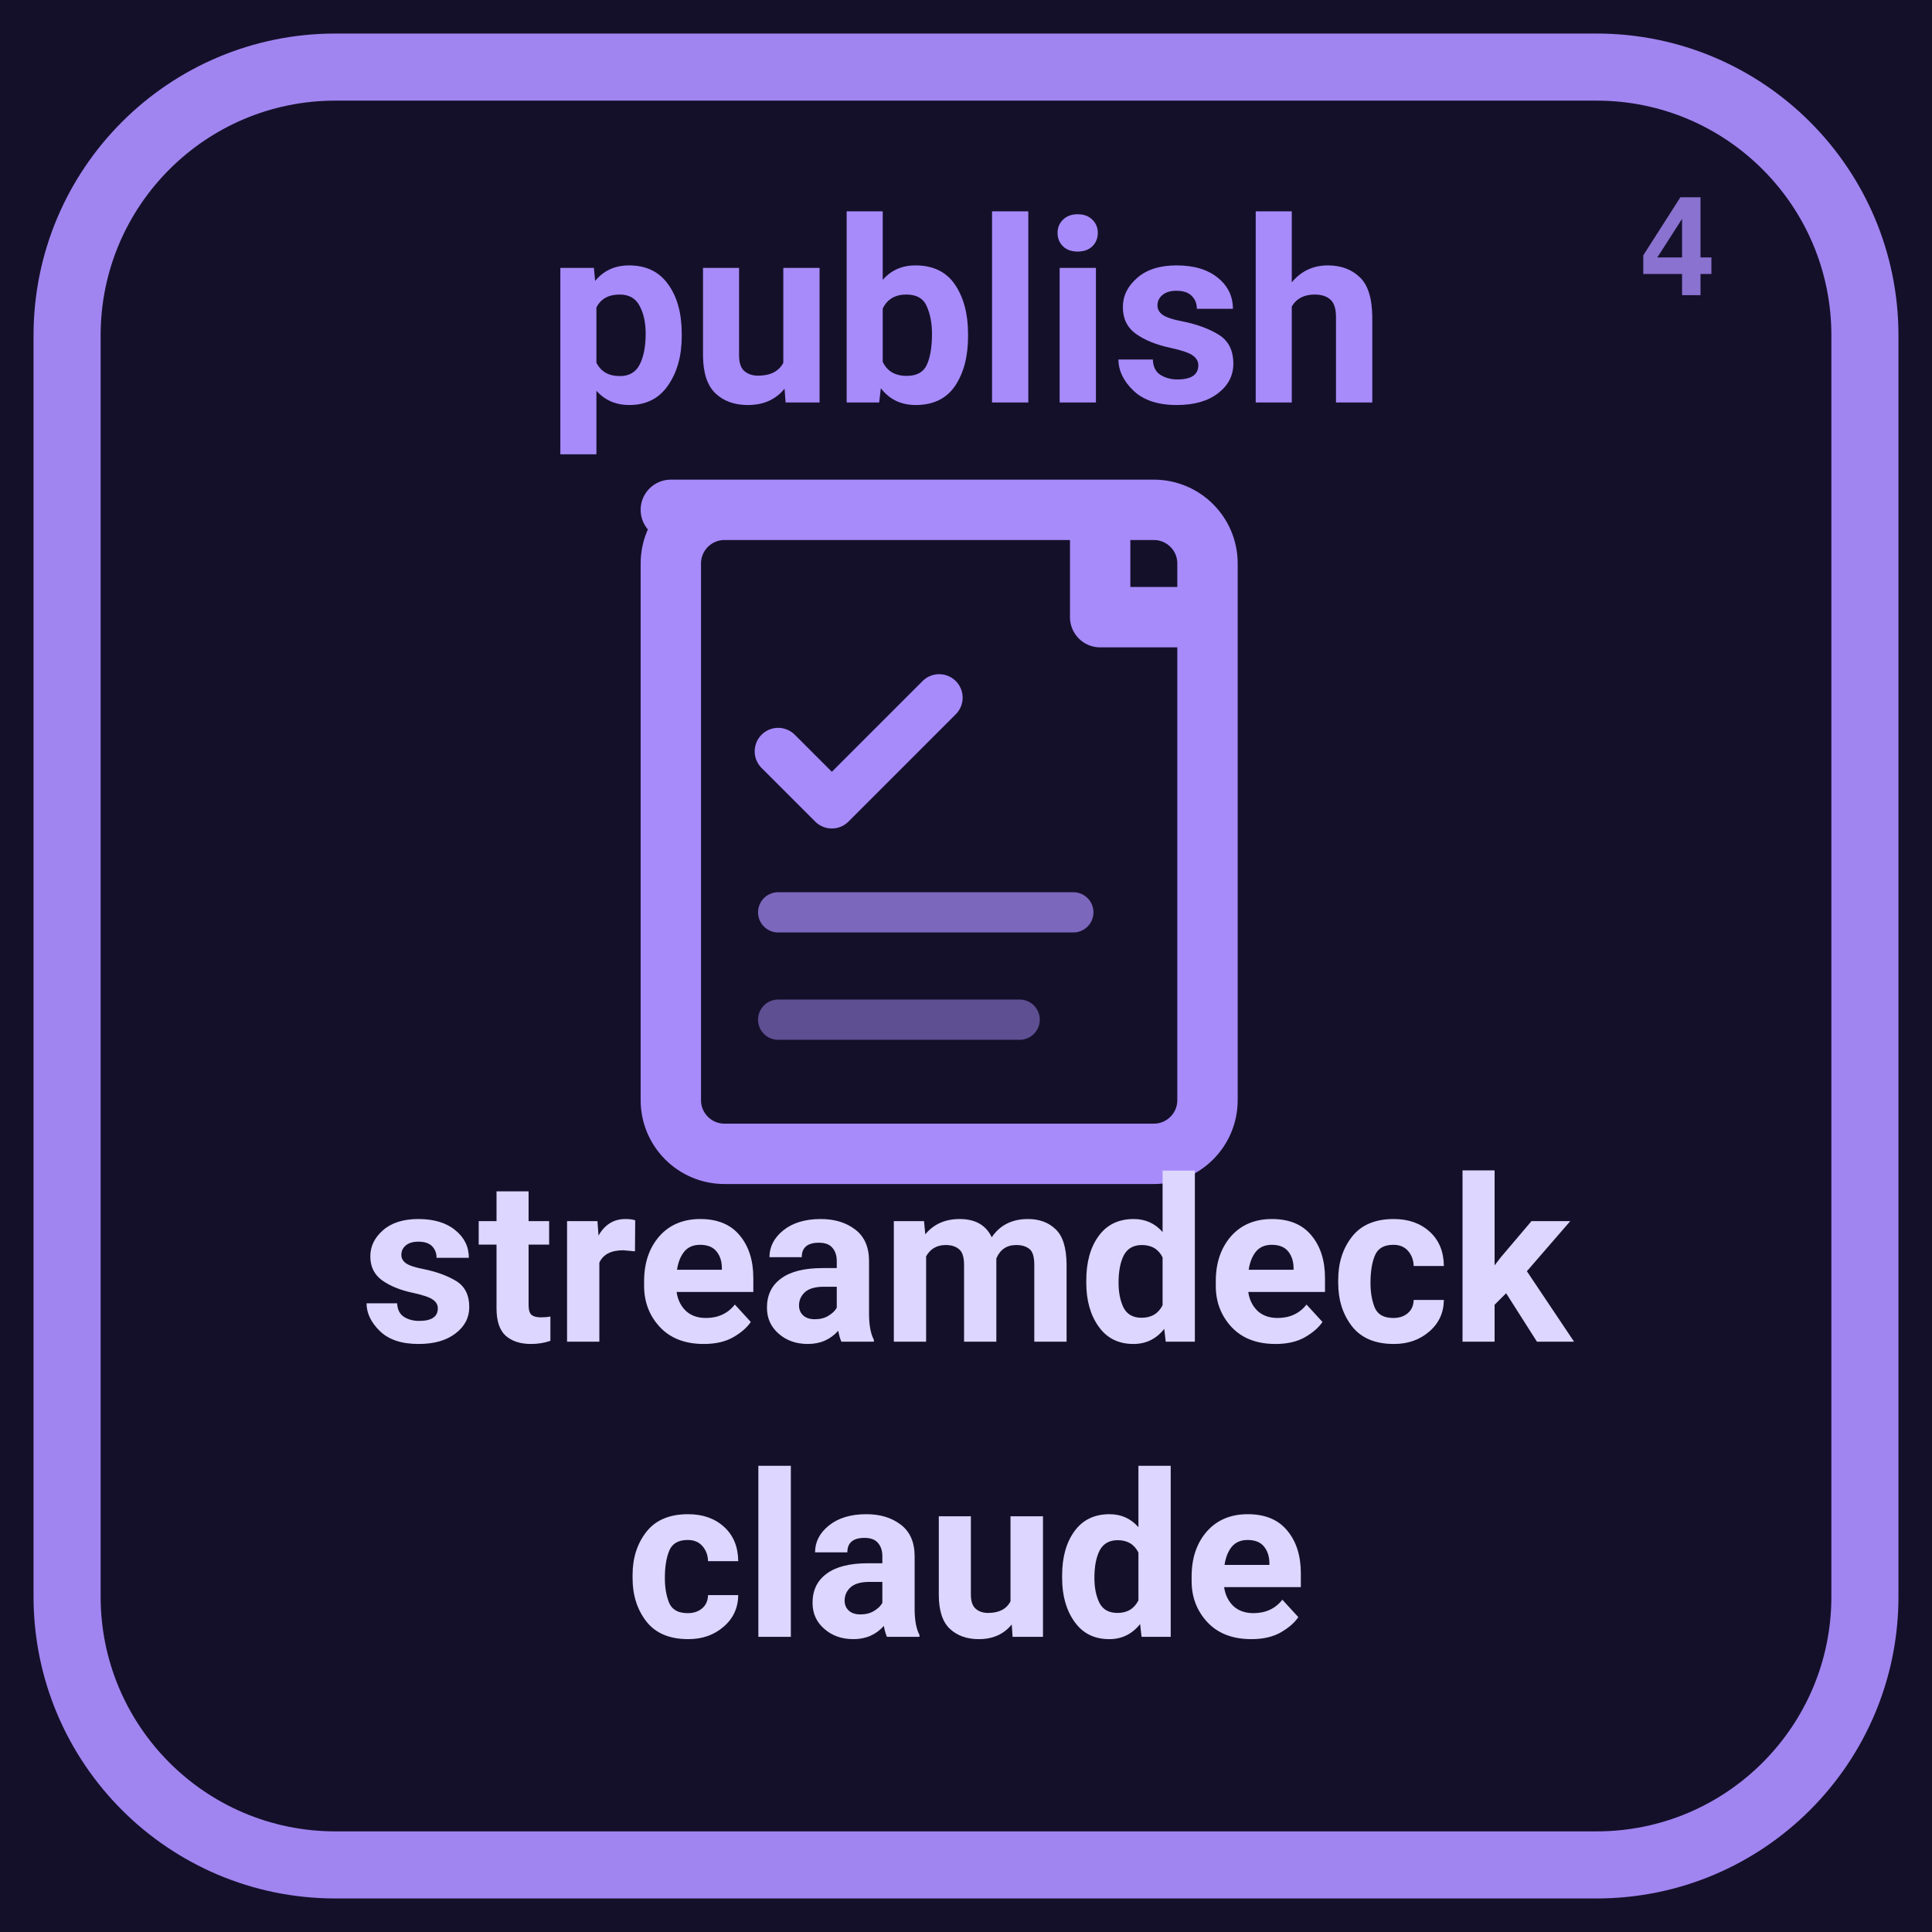
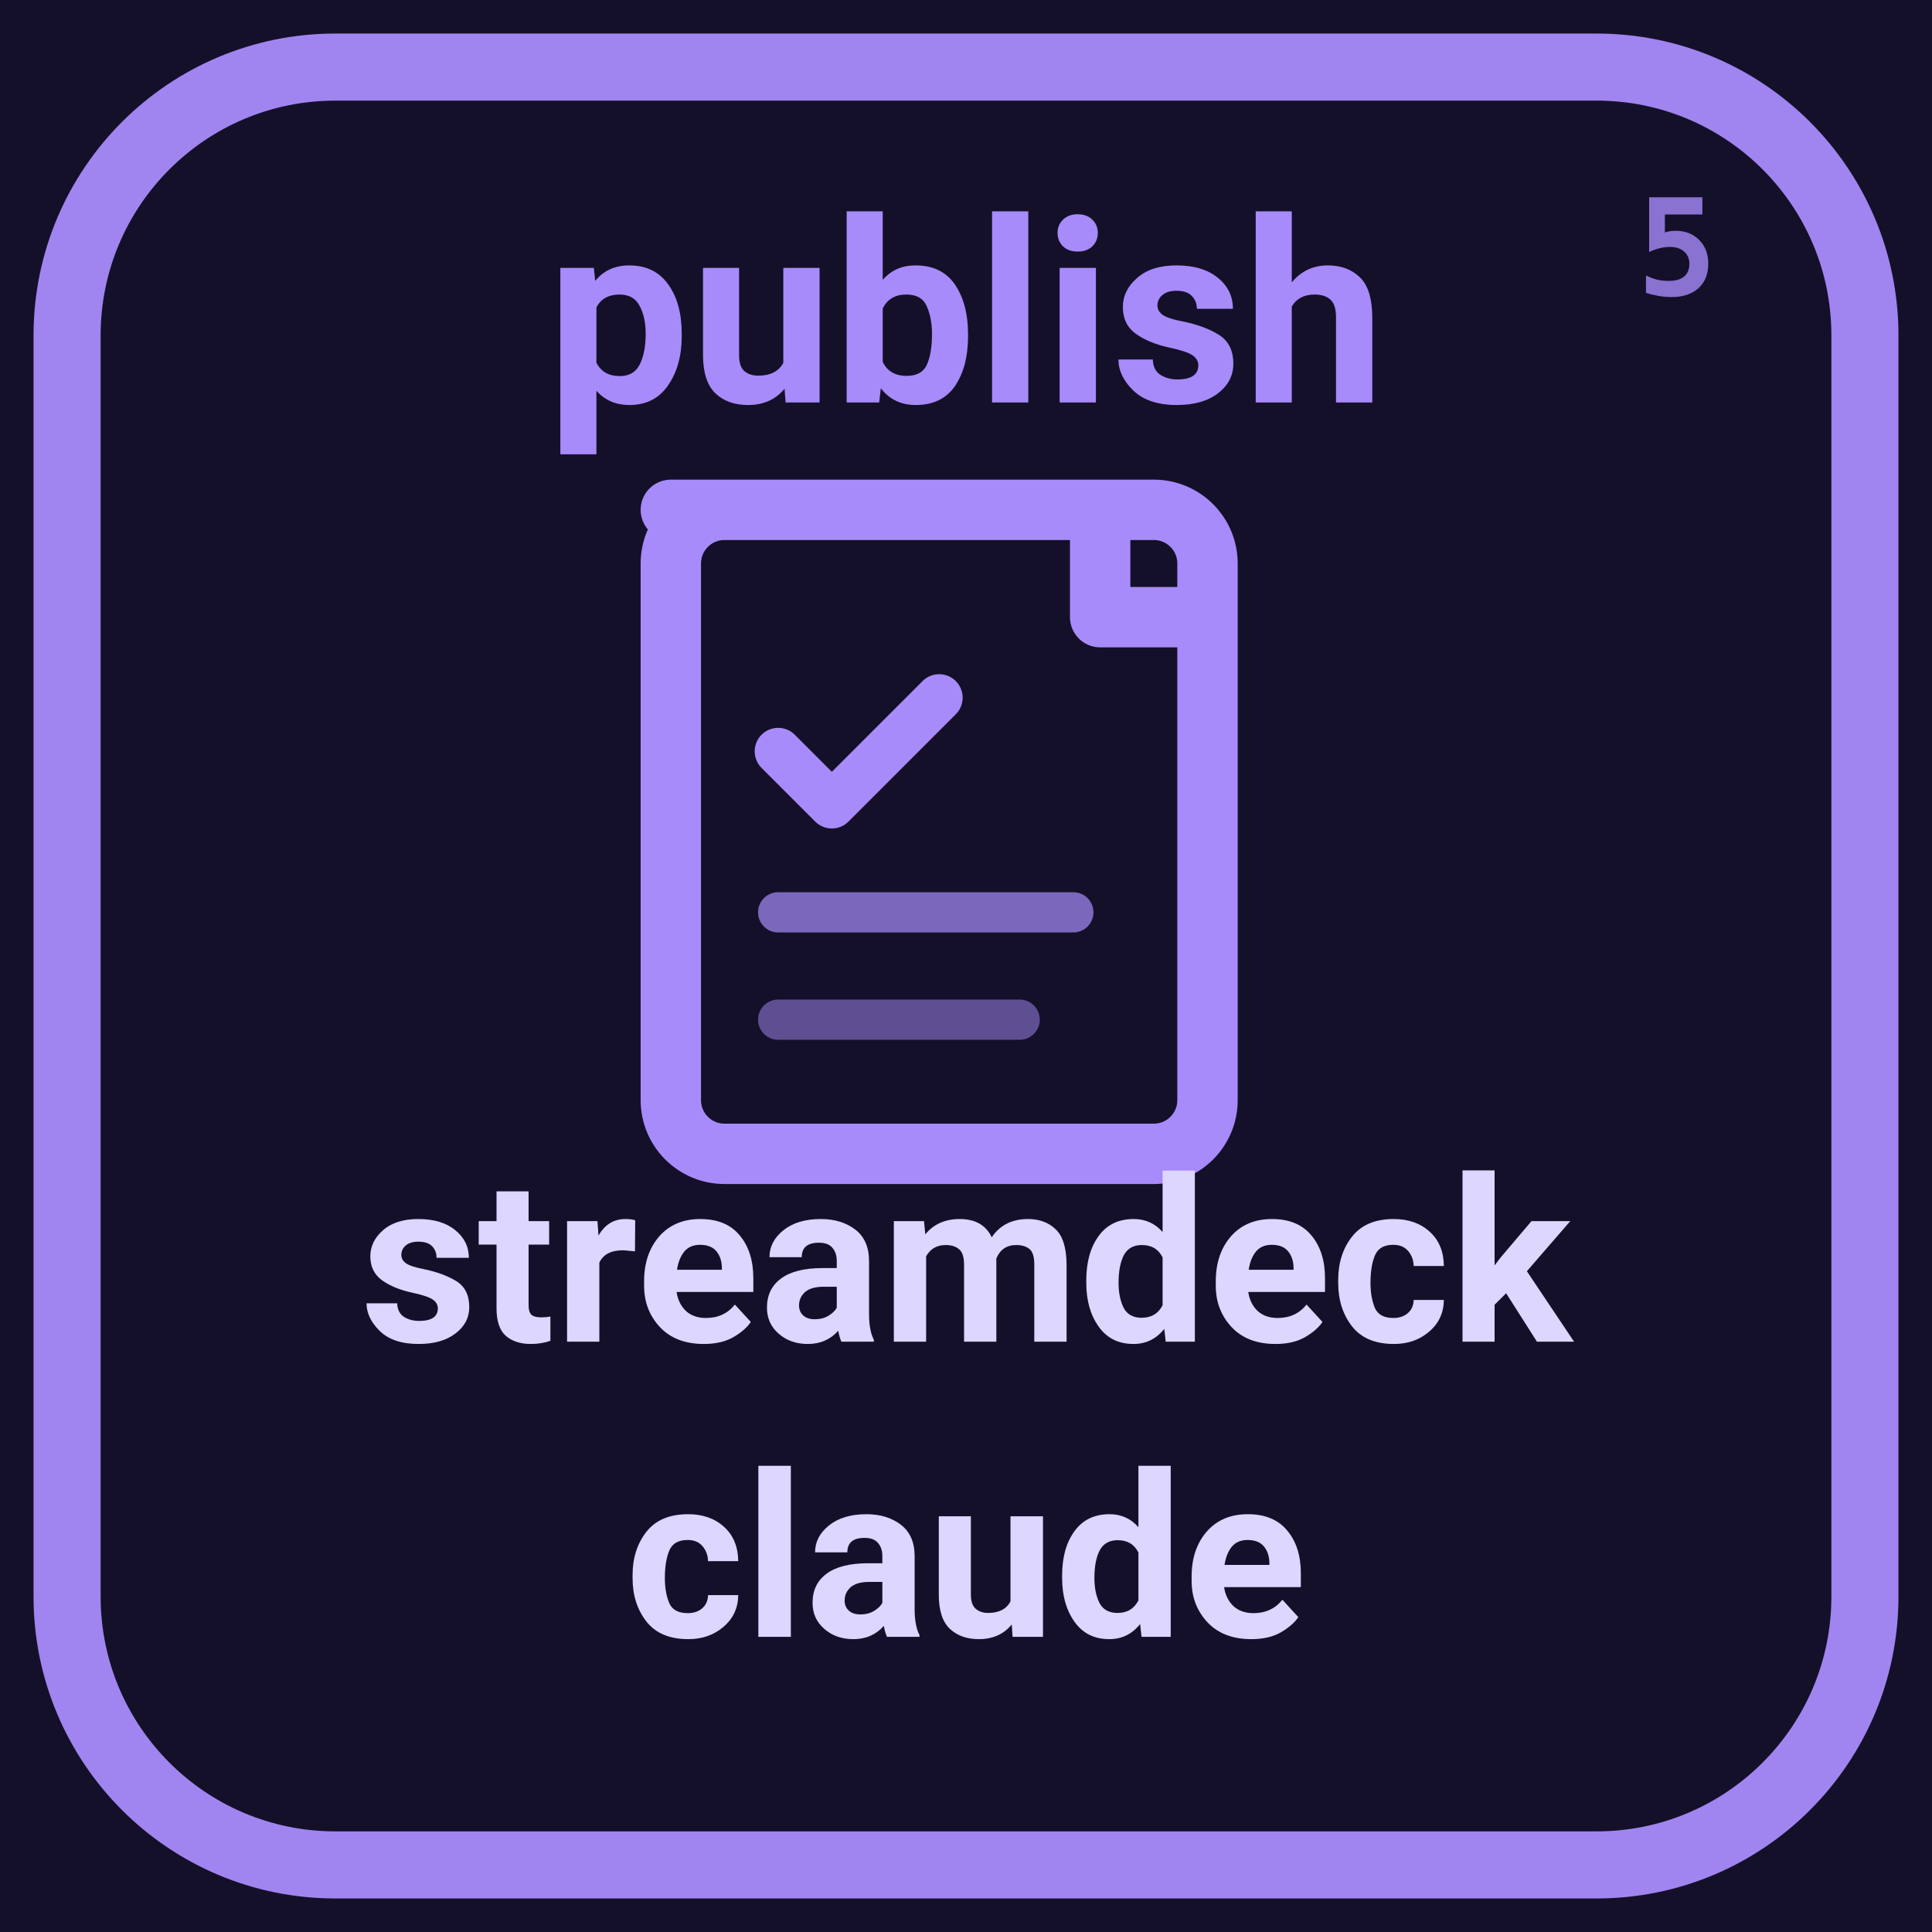
<svg xmlns="http://www.w3.org/2000/svg" width="144" height="144" viewBox="0 0 144 144">
  <rect width="144" height="144" fill="#15102a" />
+   <rect width="144" height="144" fill="#a78bfa" opacity="0.000" />
  <rect x="5" y="5" width="134" height="134" rx="20" fill="none" stroke="#a78bfa" stroke-width="5" stroke-linejoin="round" opacity="0.95" />
-   <text x="128" y="22" font-family="ui-monospace,SFMono-Regular,Menlo,monospace" font-size="10" font-weight="700" fill="#a78bfa" opacity="0.8" text-anchor="end">4</text>
+   <text x="128" y="22" font-family="ui-monospace,SFMono-Regular,Menlo,monospace" font-size="10" font-weight="700" fill="#a78bfa" opacity="0.8" text-anchor="end">5</text>
  <text x="72" y="30" font-family="-apple-system,Segoe UI,Roboto,sans-serif" font-size="19" font-weight="700" fill="#a78bfa" text-anchor="middle">publish</text>
  <g>
    <g opacity="1.00">
      <path d="M50 38 H86 a4 4 0 0 1 4 4 V82 a4 4 0 0 1 -4 4 H54 a4 4 0 0 1 -4 -4 V42 a4 4 0 0 1 4 -4 z" fill="none" stroke="#a78bfa" stroke-width="4.5" stroke-linejoin="round" />
      <path d="M82 38 V46 H90" fill="none" stroke="#a78bfa" stroke-width="4.5" stroke-linejoin="round" />
    </g>
    <path d="M58 56 L62 60 L70 52" fill="none" stroke="#a78bfa" stroke-width="3.5" stroke-linecap="round" stroke-linejoin="round" />
    <line x1="58" y1="68" x2="80" y2="68" stroke="#a78bfa" stroke-width="3" stroke-linecap="round" opacity="0.7" />
    <line x1="58" y1="76" x2="76" y2="76" stroke="#a78bfa" stroke-width="3" stroke-linecap="round" opacity="0.5" />
  </g>
  <text x="72" y="100" font-family="-apple-system,Segoe UI,Roboto,sans-serif" font-size="17" font-weight="600" fill="#ddd6fe" text-anchor="middle">streamdeck</text>
  <text x="72" y="122" font-family="-apple-system,Segoe UI,Roboto,sans-serif" font-size="17" font-weight="600" fill="#ddd6fe" text-anchor="middle">claude</text>
</svg>
